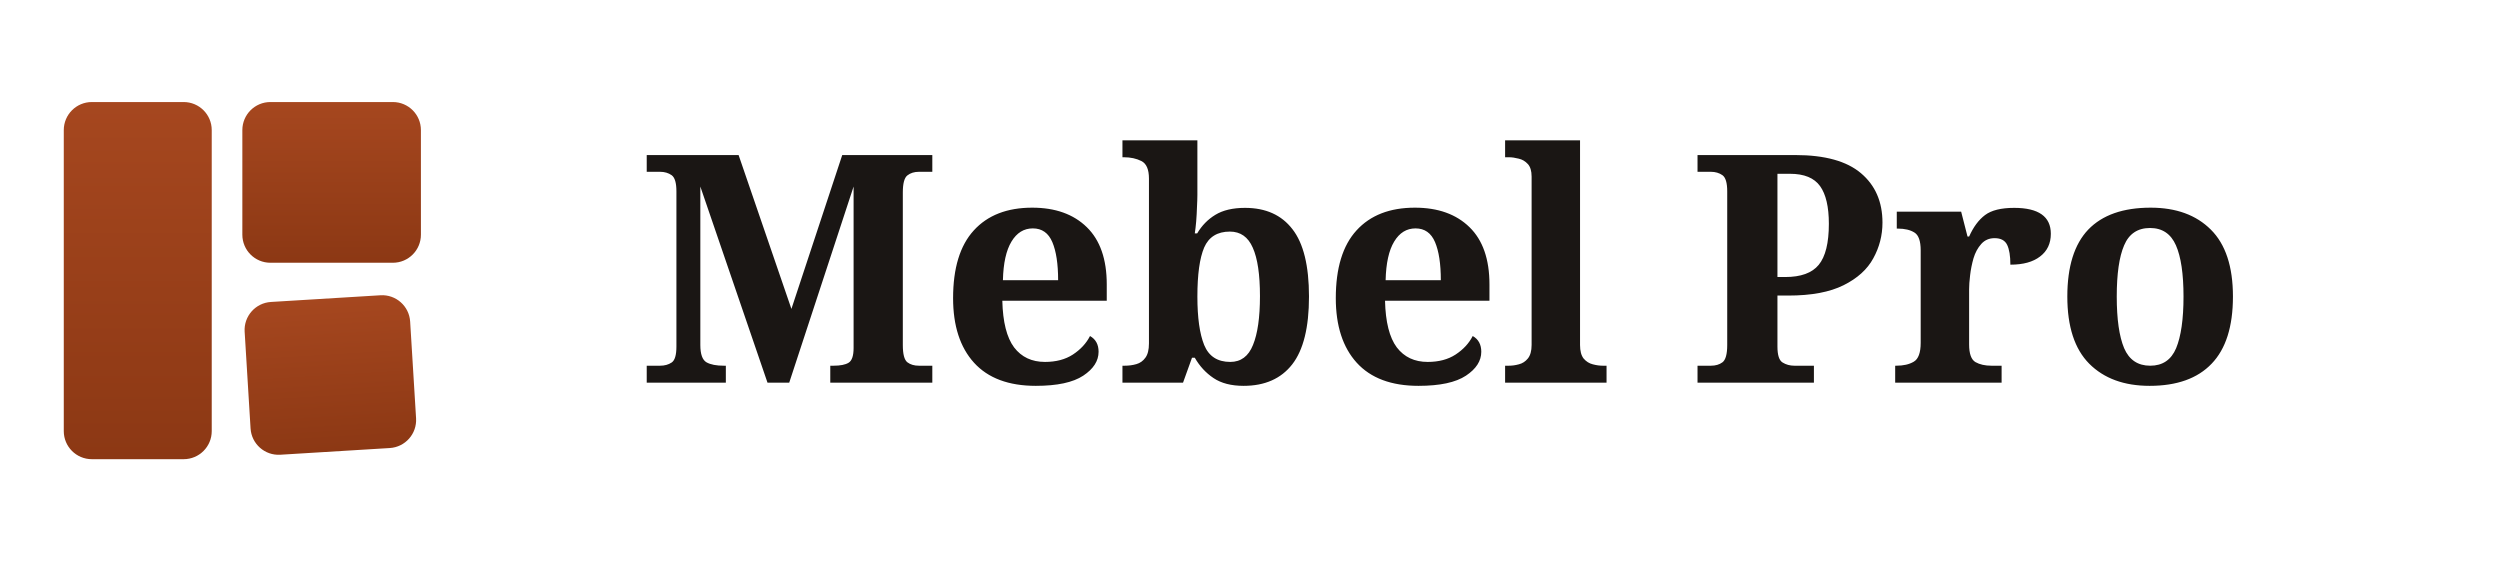
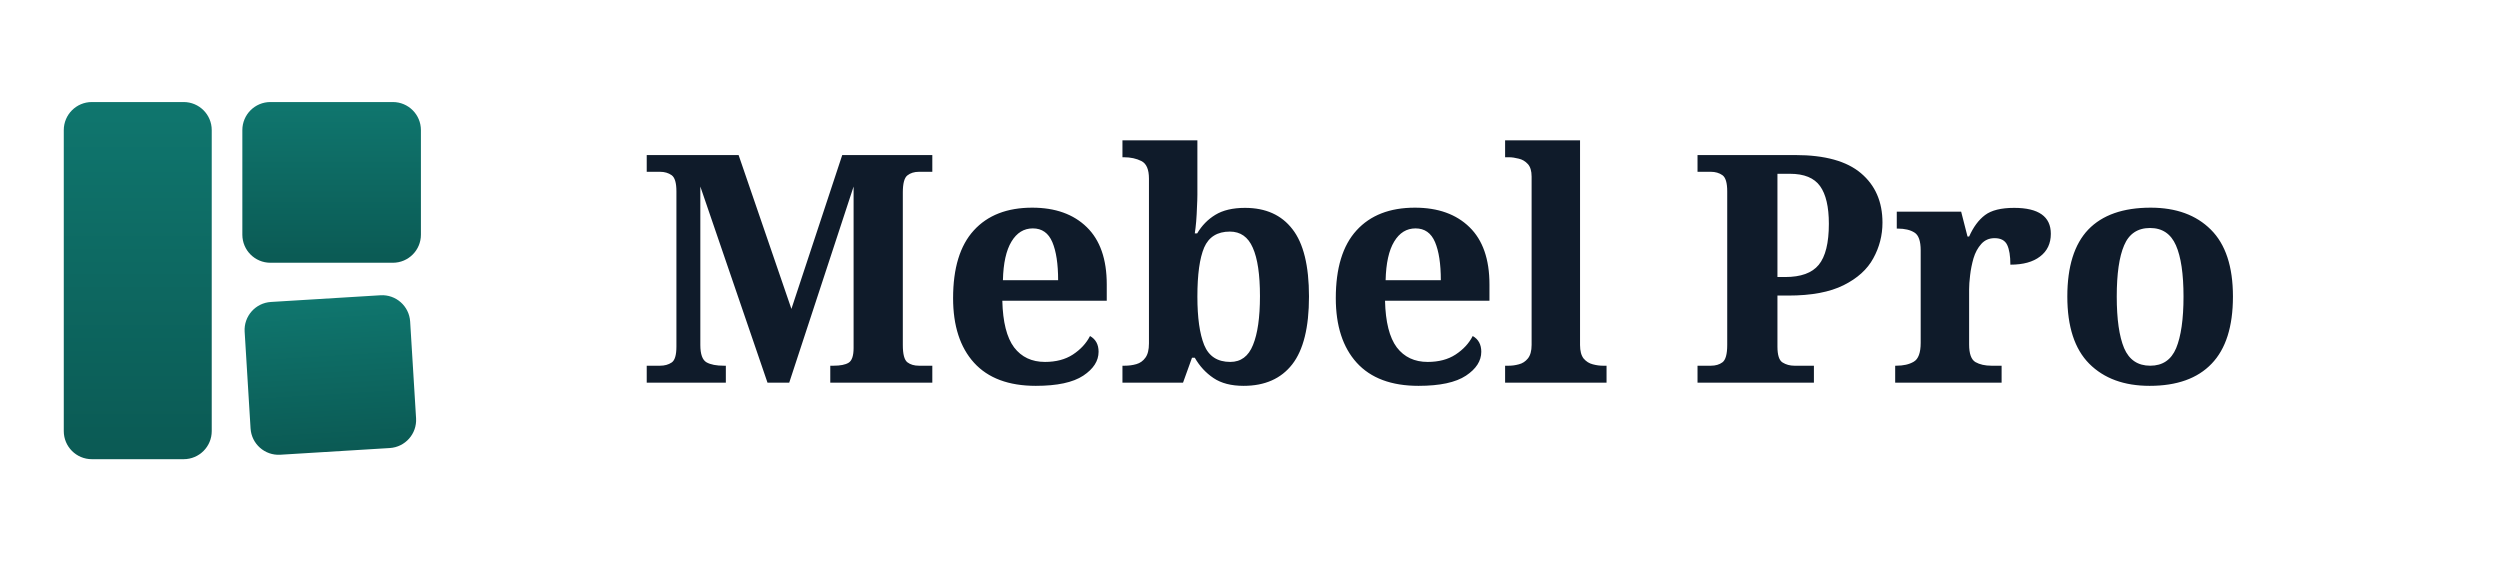
<svg xmlns="http://www.w3.org/2000/svg" viewBox="0 0 196 44" role="img" aria-label="Mebel Pro">
  <defs>
    <linearGradient id="g-h-paper" x1="0" y1="0" x2="0" y2="1">
-       <stop offset="0" stop-color="#A6471F" />
-       <stop offset="1" stop-color="#8C3814" />
+       <stop offset="0" stop-color="#0F766E" />
+       <stop offset="1" stop-color="#0B5A54" />
    </linearGradient>
  </defs>
  <svg x="3" y="6" width="32" height="32" viewBox="0 0 32 32" overflow="visible">
    <g fill="url(#g-h-paper)">
      <rect x="2" y="2" width="11.6" height="28" rx="2.2" />
      <rect x="16" y="2" width="14" height="12.6" rx="2.2" />
      <rect x="16.4" y="17.4" width="13" height="12" rx="2.2" transform="rotate(-3.5 22.9 23.4)" />
    </g>
  </svg>
-   <text x="50" y="30" font-family="'Source Serif 4','Charter','Iowan Old Style',Georgia,serif" font-size="25" font-weight="600" letter-spacing="-0.25" fill="#1A1614">Mebel Pro</text>
+   <text x="50" y="30" font-family="'Source Serif 4','Charter','Iowan Old Style',Georgia,serif" font-size="25" font-weight="600" letter-spacing="-0.25" fill="#0F1B2A">Mebel Pro</text>
</svg>
